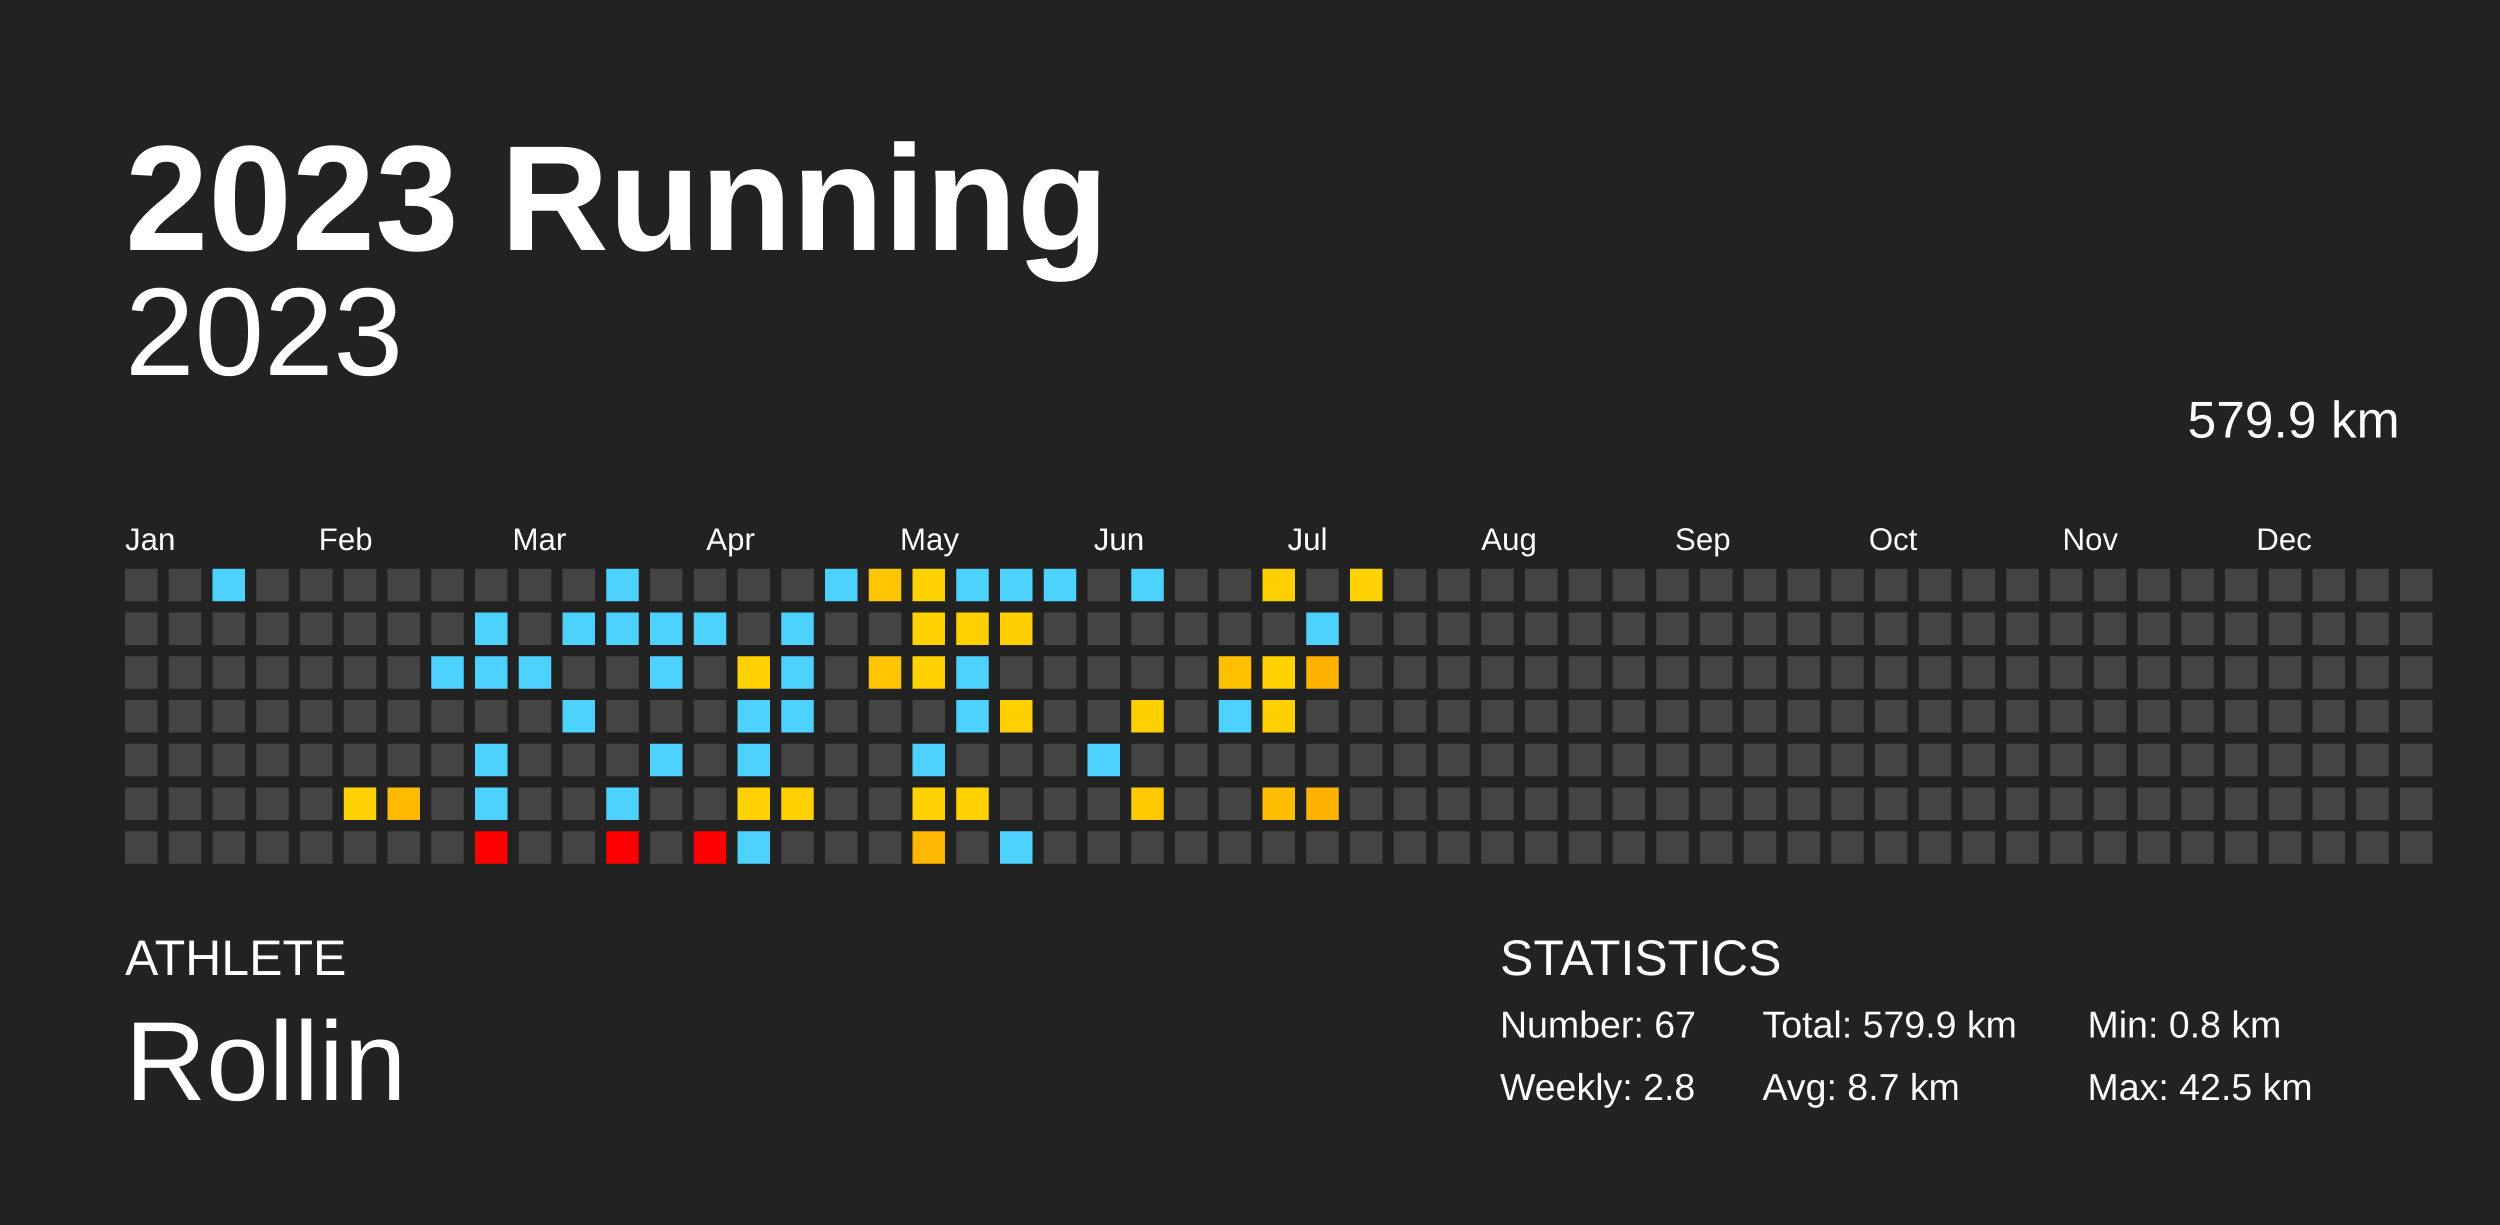
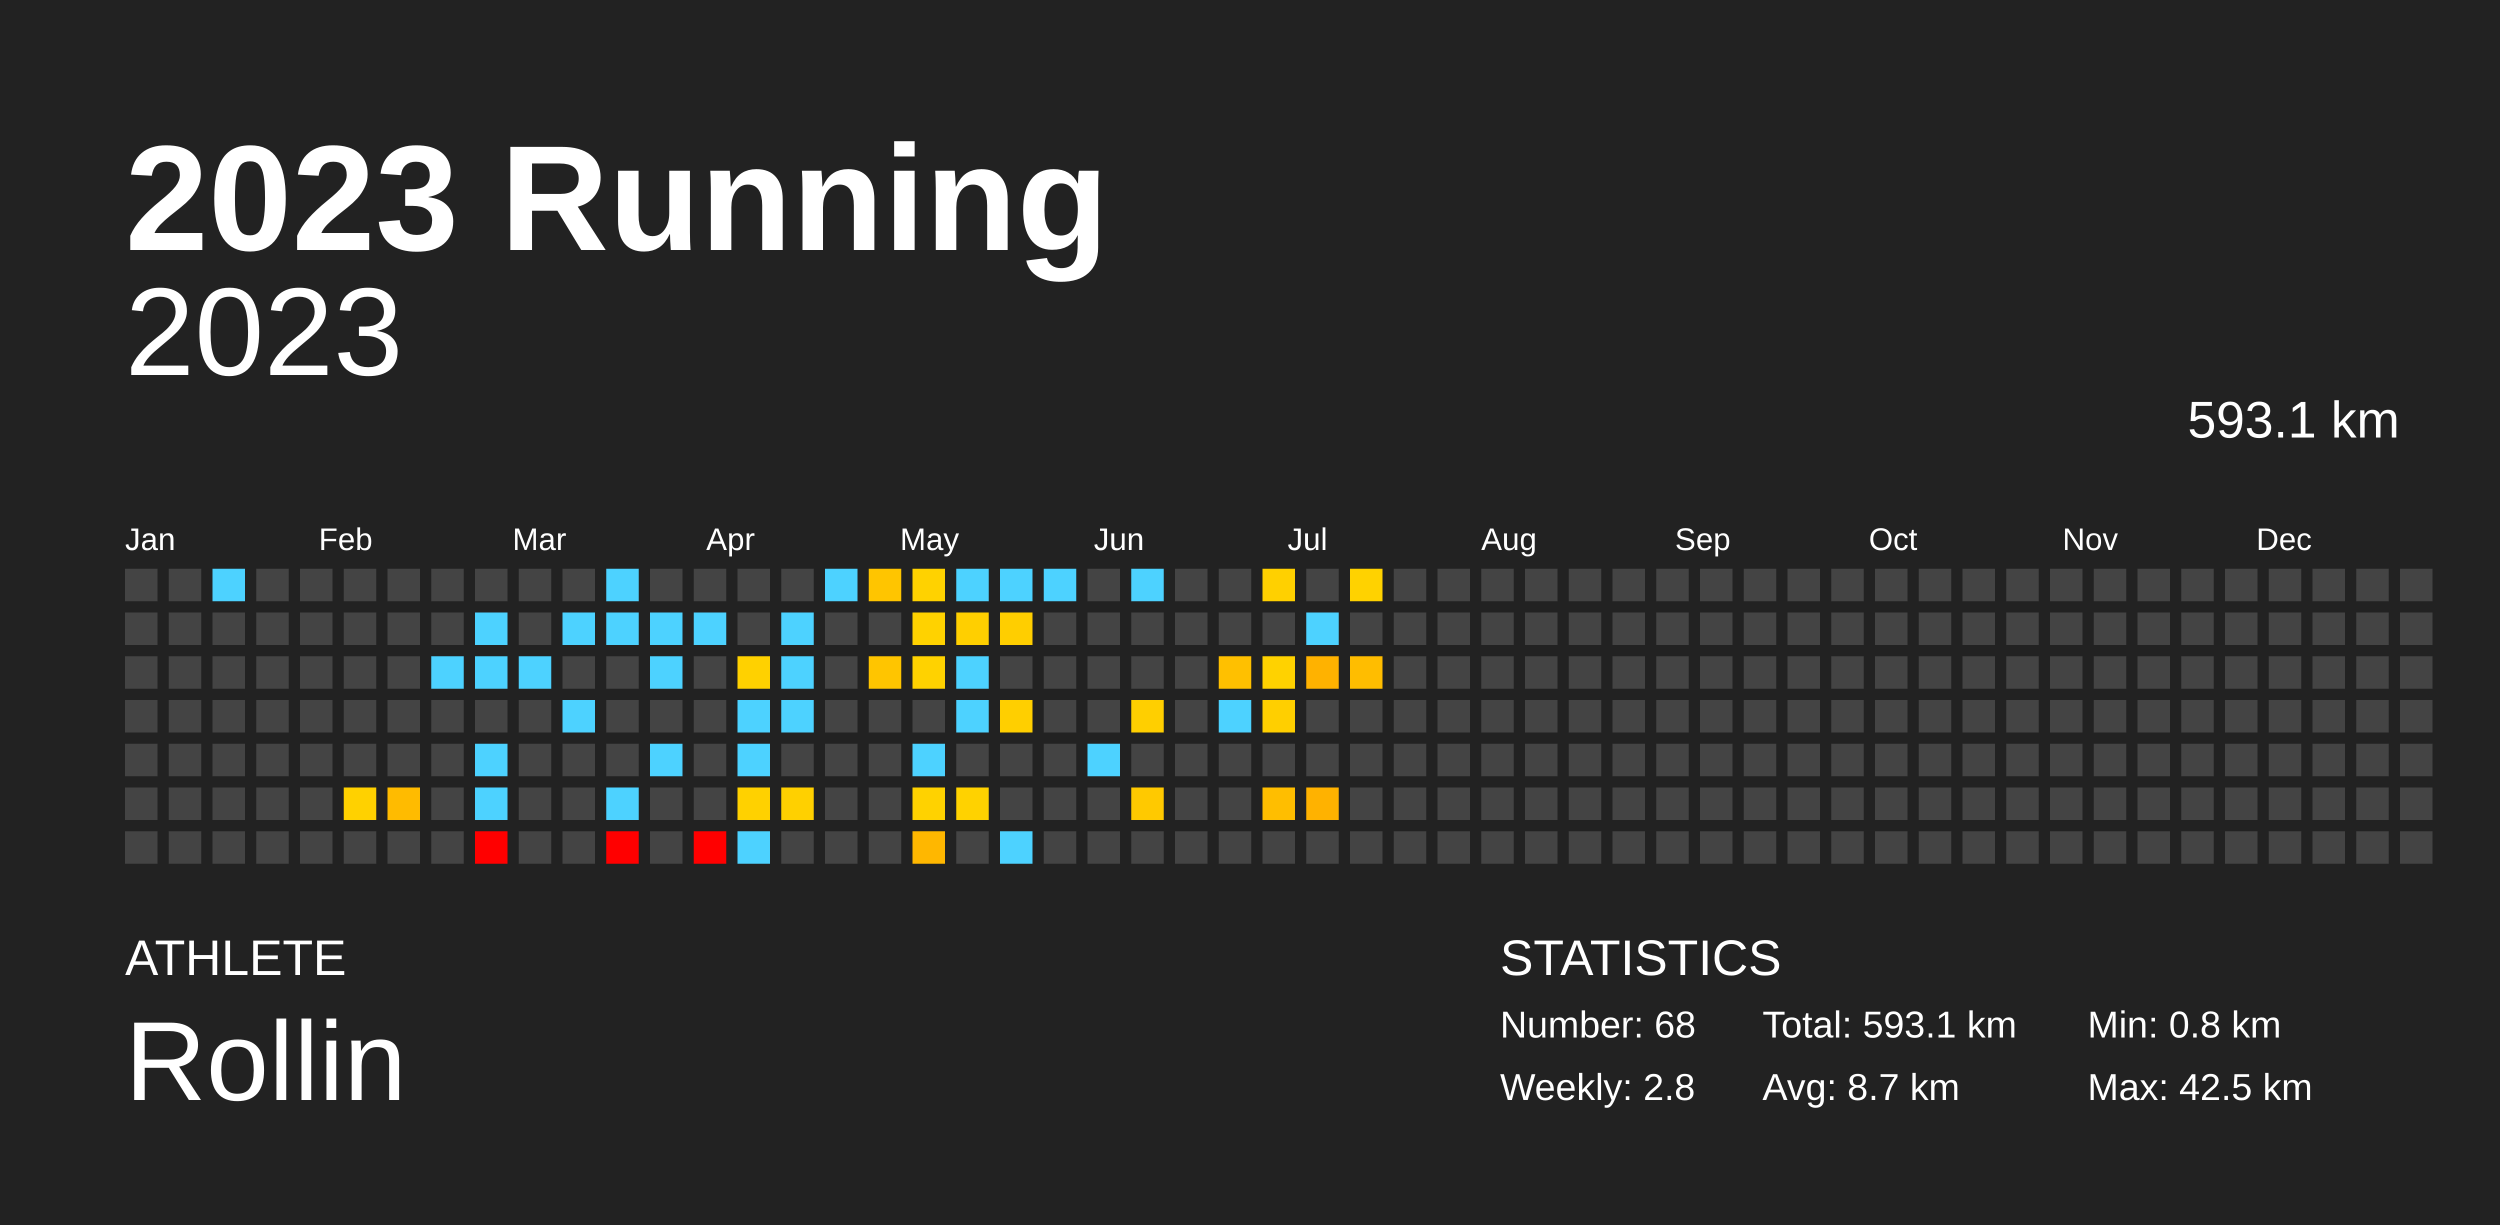
<svg xmlns="http://www.w3.org/2000/svg" baseProfile="full" height="98mm" version="1.1" viewBox="0,0,200,98" width="200mm">
  <defs />
  <rect fill="#222222" height="98" width="200" x="0" y="0" />
  <text fill="#FFFFFF" style="font-size:12px; font-family:Arial; font-weight:bold;" x="10" y="20">2023 Running</text>
  <text fill="#FFFFFF" style="font-size:4px; font-family:Arial" x="10" y="78">ATHLETE</text>
  <text fill="#FFFFFF" style="font-size:9px; font-family:Arial" x="10" y="88">Rollin</text>
  <text fill="#FFFFFF" style="font-size:4px; font-family:Arial" x="120" y="78">STATISTICS</text>
-   <text fill="#FFFFFF" style="font-size:3px; font-family:Arial" x="120" y="83">Number: 67</text>
+   <text fill="#FFFFFF" style="font-size:3px; font-family:Arial" x="120" y="83">Number: 68</text>
  <text fill="#FFFFFF" style="font-size:3px; font-family:Arial" x="120" y="88">Weekly: 2.8</text>
-   <text fill="#FFFFFF" style="font-size:3px; font-family:Arial" x="141" y="83">Total: 579.9 km</text>
+   <text fill="#FFFFFF" style="font-size:3px; font-family:Arial" x="141" y="83">Total: 593.1 km</text>
  <text fill="#FFFFFF" style="font-size:3px; font-family:Arial" x="141" y="88">Avg: 8.7 km</text>
  <text fill="#FFFFFF" style="font-size:3px; font-family:Arial" x="167" y="83">Min: 0.8 km</text>
  <text fill="#FFFFFF" style="font-size:3px; font-family:Arial" x="167" y="88">Max: 42.5 km</text>
  <text alignment-baseline="hanging" fill="#FFFFFF" style="font-size:10.0px; font-family:Arial;" x="10" y="30">2023</text>
-   <text alignment-baseline="hanging" fill="#FFFFFF" style="font-size:4.125px; font-family:Arial;" x="175" y="35">579.9 km</text>
+   <text alignment-baseline="hanging" fill="#FFFFFF" style="font-size:4.125px; font-family:Arial;" x="175" y="35">593.1 km</text>
  <text fill="#FFFFFF" style="font-size:2.5px; font-family:Arial" x="10.0" y="44">Jan</text>
  <text fill="#FFFFFF" style="font-size:2.5px; font-family:Arial" x="25.5" y="44">Feb</text>
  <text fill="#FFFFFF" style="font-size:2.5px; font-family:Arial" x="41.0" y="44">Mar</text>
  <text fill="#FFFFFF" style="font-size:2.5px; font-family:Arial" x="56.5" y="44">Apr</text>
  <text fill="#FFFFFF" style="font-size:2.5px; font-family:Arial" x="72.0" y="44">May</text>
  <text fill="#FFFFFF" style="font-size:2.5px; font-family:Arial" x="87.5" y="44">Jun</text>
  <text fill="#FFFFFF" style="font-size:2.5px; font-family:Arial" x="103.0" y="44">Jul</text>
  <text fill="#FFFFFF" style="font-size:2.5px; font-family:Arial" x="118.5" y="44">Aug</text>
  <text fill="#FFFFFF" style="font-size:2.5px; font-family:Arial" x="134.0" y="44">Sep</text>
  <text fill="#FFFFFF" style="font-size:2.5px; font-family:Arial" x="149.5" y="44">Oct</text>
  <text fill="#FFFFFF" style="font-size:2.5px; font-family:Arial" x="165.0" y="44">Nov</text>
  <text fill="#FFFFFF" style="font-size:2.5px; font-family:Arial" x="180.5" y="44">Dec</text>
  <rect fill="#444444" height="2.6" width="2.6" x="10.0" y="45.5" />
  <rect fill="#444444" height="2.6" width="2.6" x="10.0" y="49.0" />
  <rect fill="#444444" height="2.6" width="2.6" x="10.0" y="52.5" />
  <rect fill="#444444" height="2.6" width="2.6" x="10.0" y="56.0" />
  <rect fill="#444444" height="2.6" width="2.6" x="10.0" y="59.5" />
  <rect fill="#444444" height="2.6" width="2.6" x="10.0" y="63.0" />
  <rect fill="#444444" height="2.6" width="2.6" x="10.0" y="66.5" />
  <rect fill="#444444" height="2.6" width="2.6" x="13.5" y="45.5" />
  <rect fill="#444444" height="2.6" width="2.6" x="13.5" y="49.0" />
  <rect fill="#444444" height="2.6" width="2.6" x="13.5" y="52.5" />
  <rect fill="#444444" height="2.6" width="2.6" x="13.5" y="56.0" />
  <rect fill="#444444" height="2.6" width="2.6" x="13.5" y="59.5" />
  <rect fill="#444444" height="2.6" width="2.6" x="13.5" y="63.0" />
  <rect fill="#444444" height="2.6" width="2.6" x="13.5" y="66.5" />
  <rect fill="#4dd2ff" height="2.6" width="2.6" x="17.0" y="45.5" />
  <rect fill="#444444" height="2.6" width="2.6" x="17.0" y="49.0" />
  <rect fill="#444444" height="2.6" width="2.6" x="17.0" y="52.5" />
  <rect fill="#444444" height="2.6" width="2.6" x="17.0" y="56.0" />
  <rect fill="#444444" height="2.6" width="2.6" x="17.0" y="59.5" />
  <rect fill="#444444" height="2.6" width="2.6" x="17.0" y="63.0" />
  <rect fill="#444444" height="2.6" width="2.6" x="17.0" y="66.5" />
  <rect fill="#444444" height="2.6" width="2.6" x="20.5" y="45.5" />
  <rect fill="#444444" height="2.6" width="2.6" x="20.5" y="49.0" />
  <rect fill="#444444" height="2.6" width="2.6" x="20.5" y="52.5" />
  <rect fill="#444444" height="2.6" width="2.6" x="20.5" y="56.0" />
  <rect fill="#444444" height="2.6" width="2.6" x="20.5" y="59.5" />
  <rect fill="#444444" height="2.6" width="2.6" x="20.5" y="63.0" />
  <rect fill="#444444" height="2.6" width="2.6" x="20.5" y="66.5" />
  <rect fill="#444444" height="2.6" width="2.6" x="24.0" y="45.5" />
  <rect fill="#444444" height="2.6" width="2.6" x="24.0" y="49.0" />
  <rect fill="#444444" height="2.6" width="2.6" x="24.0" y="52.5" />
  <rect fill="#444444" height="2.6" width="2.6" x="24.0" y="56.0" />
  <rect fill="#444444" height="2.6" width="2.6" x="24.0" y="59.5" />
  <rect fill="#444444" height="2.6" width="2.6" x="24.0" y="63.0" />
  <rect fill="#444444" height="2.6" width="2.6" x="24.0" y="66.5" />
  <rect fill="#444444" height="2.6" width="2.6" x="27.5" y="45.5" />
  <rect fill="#444444" height="2.6" width="2.6" x="27.5" y="49.0" />
  <rect fill="#444444" height="2.6" width="2.6" x="27.5" y="52.5" />
  <rect fill="#444444" height="2.6" width="2.6" x="27.5" y="56.0" />
  <rect fill="#444444" height="2.6" width="2.6" x="27.5" y="59.5" />
  <rect fill="#ffd100" height="2.6" width="2.6" x="27.5" y="63.0" />
  <rect fill="#444444" height="2.6" width="2.6" x="27.5" y="66.5" />
  <rect fill="#444444" height="2.6" width="2.6" x="31.0" y="45.5" />
  <rect fill="#444444" height="2.6" width="2.6" x="31.0" y="49.0" />
  <rect fill="#444444" height="2.6" width="2.6" x="31.0" y="52.5" />
  <rect fill="#444444" height="2.6" width="2.6" x="31.0" y="56.0" />
  <rect fill="#444444" height="2.6" width="2.6" x="31.0" y="59.5" />
  <rect fill="#ffbb00" height="2.6" width="2.6" x="31.0" y="63.0" />
  <rect fill="#444444" height="2.6" width="2.6" x="31.0" y="66.5" />
  <rect fill="#444444" height="2.6" width="2.6" x="34.5" y="45.5" />
  <rect fill="#444444" height="2.6" width="2.6" x="34.5" y="49.0" />
  <rect fill="#4dd2ff" height="2.6" width="2.6" x="34.5" y="52.5" />
  <rect fill="#444444" height="2.6" width="2.6" x="34.5" y="56.0" />
  <rect fill="#444444" height="2.6" width="2.6" x="34.5" y="59.5" />
  <rect fill="#444444" height="2.6" width="2.6" x="34.5" y="63.0" />
  <rect fill="#444444" height="2.6" width="2.6" x="34.5" y="66.5" />
  <rect fill="#444444" height="2.6" width="2.6" x="38.0" y="45.5" />
  <rect fill="#4dd2ff" height="2.6" width="2.6" x="38.0" y="49.0" />
  <rect fill="#4dd2ff" height="2.6" width="2.6" x="38.0" y="52.5" />
  <rect fill="#444444" height="2.6" width="2.6" x="38.0" y="56.0" />
  <rect fill="#4dd2ff" height="2.6" width="2.6" x="38.0" y="59.5" />
  <rect fill="#4dd2ff" height="2.6" width="2.6" x="38.0" y="63.0" />
  <rect fill="red" height="2.6" width="2.6" x="38.0" y="66.5" />
  <rect fill="#444444" height="2.6" width="2.6" x="41.5" y="45.5" />
  <rect fill="#444444" height="2.6" width="2.6" x="41.5" y="49.0" />
  <rect fill="#4dd2ff" height="2.6" width="2.6" x="41.5" y="52.5" />
  <rect fill="#444444" height="2.6" width="2.6" x="41.5" y="56.0" />
  <rect fill="#444444" height="2.6" width="2.6" x="41.5" y="59.5" />
  <rect fill="#444444" height="2.6" width="2.6" x="41.5" y="63.0" />
  <rect fill="#444444" height="2.6" width="2.6" x="41.5" y="66.5" />
  <rect fill="#444444" height="2.6" width="2.6" x="45.0" y="45.5" />
  <rect fill="#4dd2ff" height="2.6" width="2.6" x="45.0" y="49.0" />
  <rect fill="#444444" height="2.6" width="2.6" x="45.0" y="52.5" />
  <rect fill="#4dd2ff" height="2.6" width="2.6" x="45.0" y="56.0" />
  <rect fill="#444444" height="2.6" width="2.6" x="45.0" y="59.5" />
  <rect fill="#444444" height="2.6" width="2.6" x="45.0" y="63.0" />
  <rect fill="#444444" height="2.6" width="2.6" x="45.0" y="66.5" />
  <rect fill="#4dd2ff" height="2.6" width="2.6" x="48.5" y="45.5" />
  <rect fill="#4dd2ff" height="2.6" width="2.6" x="48.5" y="49.0" />
  <rect fill="#444444" height="2.6" width="2.6" x="48.5" y="52.5" />
  <rect fill="#444444" height="2.6" width="2.6" x="48.5" y="56.0" />
  <rect fill="#444444" height="2.6" width="2.6" x="48.5" y="59.5" />
  <rect fill="#4dd2ff" height="2.6" width="2.6" x="48.5" y="63.0" />
  <rect fill="red" height="2.6" width="2.6" x="48.5" y="66.5" />
  <rect fill="#444444" height="2.6" width="2.6" x="52.0" y="45.5" />
  <rect fill="#4dd2ff" height="2.6" width="2.6" x="52.0" y="49.0" />
  <rect fill="#4dd2ff" height="2.6" width="2.6" x="52.0" y="52.5" />
  <rect fill="#444444" height="2.6" width="2.6" x="52.0" y="56.0" />
  <rect fill="#4dd2ff" height="2.6" width="2.6" x="52.0" y="59.5" />
  <rect fill="#444444" height="2.6" width="2.6" x="52.0" y="63.0" />
  <rect fill="#444444" height="2.6" width="2.6" x="52.0" y="66.5" />
  <rect fill="#444444" height="2.6" width="2.6" x="55.5" y="45.5" />
  <rect fill="#4dd2ff" height="2.6" width="2.6" x="55.5" y="49.0" />
  <rect fill="#444444" height="2.6" width="2.6" x="55.5" y="52.5" />
  <rect fill="#444444" height="2.6" width="2.6" x="55.5" y="56.0" />
  <rect fill="#444444" height="2.6" width="2.6" x="55.5" y="59.5" />
  <rect fill="#444444" height="2.6" width="2.6" x="55.5" y="63.0" />
  <rect fill="red" height="2.6" width="2.6" x="55.5" y="66.5" />
  <rect fill="#444444" height="2.6" width="2.6" x="59.0" y="45.5" />
  <rect fill="#444444" height="2.6" width="2.6" x="59.0" y="49.0" />
  <rect fill="#ffd100" height="2.6" width="2.6" x="59.0" y="52.5" />
  <rect fill="#4dd2ff" height="2.6" width="2.6" x="59.0" y="56.0" />
  <rect fill="#4dd2ff" height="2.6" width="2.6" x="59.0" y="59.5" />
  <rect fill="#ffd100" height="2.6" width="2.6" x="59.0" y="63.0" />
  <rect fill="#4dd2ff" height="2.6" width="2.6" x="59.0" y="66.5" />
  <rect fill="#444444" height="2.6" width="2.6" x="62.5" y="45.5" />
  <rect fill="#4dd2ff" height="2.6" width="2.6" x="62.5" y="49.0" />
  <rect fill="#4dd2ff" height="2.6" width="2.6" x="62.5" y="52.5" />
  <rect fill="#4dd2ff" height="2.6" width="2.6" x="62.5" y="56.0" />
  <rect fill="#444444" height="2.6" width="2.6" x="62.5" y="59.5" />
  <rect fill="#ffd000" height="2.6" width="2.6" x="62.5" y="63.0" />
  <rect fill="#444444" height="2.6" width="2.6" x="62.5" y="66.5" />
  <rect fill="#4dd2ff" height="2.6" width="2.6" x="66.0" y="45.5" />
  <rect fill="#444444" height="2.6" width="2.6" x="66.0" y="49.0" />
  <rect fill="#444444" height="2.6" width="2.6" x="66.0" y="52.5" />
  <rect fill="#444444" height="2.6" width="2.6" x="66.0" y="56.0" />
  <rect fill="#444444" height="2.6" width="2.6" x="66.0" y="59.5" />
  <rect fill="#444444" height="2.6" width="2.6" x="66.0" y="63.0" />
  <rect fill="#444444" height="2.6" width="2.6" x="66.0" y="66.5" />
  <rect fill="#ffc500" height="2.6" width="2.6" x="69.5" y="45.5" />
  <rect fill="#444444" height="2.6" width="2.6" x="69.5" y="49.0" />
  <rect fill="#ffc500" height="2.6" width="2.6" x="69.5" y="52.5" />
  <rect fill="#444444" height="2.6" width="2.6" x="69.5" y="56.0" />
  <rect fill="#444444" height="2.6" width="2.6" x="69.5" y="59.5" />
  <rect fill="#444444" height="2.6" width="2.6" x="69.5" y="63.0" />
  <rect fill="#444444" height="2.6" width="2.6" x="69.5" y="66.5" />
  <rect fill="#ffd200" height="2.6" width="2.6" x="73.0" y="45.5" />
  <rect fill="#ffd200" height="2.6" width="2.6" x="73.0" y="49.0" />
  <rect fill="#ffd200" height="2.6" width="2.6" x="73.0" y="52.5" />
  <rect fill="#444444" height="2.6" width="2.6" x="73.0" y="56.0" />
  <rect fill="#4dd2ff" height="2.6" width="2.6" x="73.0" y="59.5" />
  <rect fill="#ffd200" height="2.6" width="2.6" x="73.0" y="63.0" />
  <rect fill="#ffb700" height="2.6" width="2.6" x="73.0" y="66.5" />
  <rect fill="#4dd2ff" height="2.6" width="2.6" x="76.5" y="45.5" />
  <rect fill="#ffcf00" height="2.6" width="2.6" x="76.5" y="49.0" />
  <rect fill="#4dd2ff" height="2.6" width="2.6" x="76.5" y="52.5" />
  <rect fill="#4dd2ff" height="2.6" width="2.6" x="76.5" y="56.0" />
  <rect fill="#444444" height="2.6" width="2.6" x="76.5" y="59.5" />
  <rect fill="#ffd200" height="2.6" width="2.6" x="76.5" y="63.0" />
  <rect fill="#444444" height="2.6" width="2.6" x="76.5" y="66.5" />
  <rect fill="#4dd2ff" height="2.6" width="2.6" x="80.0" y="45.5" />
  <rect fill="#ffce00" height="2.6" width="2.6" x="80.0" y="49.0" />
  <rect fill="#444444" height="2.6" width="2.6" x="80.0" y="52.5" />
  <rect fill="#ffcf00" height="2.6" width="2.6" x="80.0" y="56.0" />
  <rect fill="#444444" height="2.6" width="2.6" x="80.0" y="59.5" />
  <rect fill="#444444" height="2.6" width="2.6" x="80.0" y="63.0" />
  <rect fill="#4dd2ff" height="2.6" width="2.6" x="80.0" y="66.5" />
  <rect fill="#4dd2ff" height="2.6" width="2.6" x="83.5" y="45.5" />
  <rect fill="#444444" height="2.6" width="2.6" x="83.5" y="49.0" />
  <rect fill="#444444" height="2.6" width="2.6" x="83.5" y="52.5" />
  <rect fill="#444444" height="2.6" width="2.6" x="83.5" y="56.0" />
  <rect fill="#444444" height="2.6" width="2.6" x="83.5" y="59.5" />
  <rect fill="#444444" height="2.6" width="2.6" x="83.5" y="63.0" />
  <rect fill="#444444" height="2.6" width="2.6" x="83.5" y="66.5" />
  <rect fill="#444444" height="2.6" width="2.6" x="87.0" y="45.5" />
  <rect fill="#444444" height="2.6" width="2.6" x="87.0" y="49.0" />
  <rect fill="#444444" height="2.6" width="2.6" x="87.0" y="52.5" />
  <rect fill="#444444" height="2.6" width="2.6" x="87.0" y="56.0" />
  <rect fill="#4dd2ff" height="2.6" width="2.6" x="87.0" y="59.5" />
  <rect fill="#444444" height="2.6" width="2.6" x="87.0" y="63.0" />
  <rect fill="#444444" height="2.6" width="2.6" x="87.0" y="66.5" />
  <rect fill="#4dd2ff" height="2.6" width="2.6" x="90.5" y="45.5" />
  <rect fill="#444444" height="2.6" width="2.6" x="90.5" y="49.0" />
  <rect fill="#444444" height="2.6" width="2.6" x="90.5" y="52.5" />
  <rect fill="#ffcf00" height="2.6" width="2.6" x="90.5" y="56.0" />
  <rect fill="#444444" height="2.6" width="2.6" x="90.5" y="59.5" />
  <rect fill="#ffc900" height="2.6" width="2.6" x="90.5" y="63.0" />
  <rect fill="#444444" height="2.6" width="2.6" x="90.5" y="66.5" />
  <rect fill="#444444" height="2.6" width="2.6" x="94.0" y="45.5" />
  <rect fill="#444444" height="2.6" width="2.6" x="94.0" y="49.0" />
  <rect fill="#444444" height="2.6" width="2.6" x="94.0" y="52.5" />
  <rect fill="#444444" height="2.6" width="2.6" x="94.0" y="56.0" />
  <rect fill="#444444" height="2.6" width="2.6" x="94.0" y="59.5" />
  <rect fill="#444444" height="2.6" width="2.6" x="94.0" y="63.0" />
  <rect fill="#444444" height="2.6" width="2.6" x="94.0" y="66.5" />
  <rect fill="#444444" height="2.6" width="2.6" x="97.5" y="45.5" />
  <rect fill="#444444" height="2.6" width="2.6" x="97.5" y="49.0" />
  <rect fill="#ffc000" height="2.6" width="2.6" x="97.5" y="52.5" />
  <rect fill="#4dd2ff" height="2.6" width="2.6" x="97.5" y="56.0" />
  <rect fill="#444444" height="2.6" width="2.6" x="97.5" y="59.5" />
  <rect fill="#444444" height="2.6" width="2.6" x="97.5" y="63.0" />
  <rect fill="#444444" height="2.6" width="2.6" x="97.5" y="66.5" />
  <rect fill="#ffd000" height="2.6" width="2.6" x="101.0" y="45.5" />
  <rect fill="#444444" height="2.6" width="2.6" x="101.0" y="49.0" />
  <rect fill="#ffd200" height="2.6" width="2.6" x="101.0" y="52.5" />
  <rect fill="#ffcf00" height="2.6" width="2.6" x="101.0" y="56.0" />
  <rect fill="#444444" height="2.6" width="2.6" x="101.0" y="59.5" />
  <rect fill="#ffbe00" height="2.6" width="2.6" x="101.0" y="63.0" />
  <rect fill="#444444" height="2.6" width="2.6" x="101.0" y="66.5" />
  <rect fill="#444444" height="2.6" width="2.6" x="104.5" y="45.5" />
  <rect fill="#4dd2ff" height="2.6" width="2.6" x="104.5" y="49.0" />
  <rect fill="#ffb200" height="2.6" width="2.6" x="104.5" y="52.5" />
  <rect fill="#444444" height="2.6" width="2.6" x="104.5" y="56.0" />
  <rect fill="#444444" height="2.6" width="2.6" x="104.5" y="59.5" />
  <rect fill="#ffb200" height="2.6" width="2.6" x="104.5" y="63.0" />
  <rect fill="#444444" height="2.6" width="2.6" x="104.5" y="66.5" />
  <rect fill="#ffd200" height="2.6" width="2.6" x="108.0" y="45.5" />
  <rect fill="#444444" height="2.6" width="2.6" x="108.0" y="49.0" />
-   <rect fill="#444444" height="2.6" width="2.6" x="108.0" y="52.5" />
+   <rect fill="#ffbd00" height="2.6" width="2.6" x="108.0" y="52.5" />
  <rect fill="#444444" height="2.6" width="2.6" x="108.0" y="56.0" />
  <rect fill="#444444" height="2.6" width="2.6" x="108.0" y="59.5" />
  <rect fill="#444444" height="2.6" width="2.6" x="108.0" y="63.0" />
  <rect fill="#444444" height="2.6" width="2.6" x="108.0" y="66.5" />
  <rect fill="#444444" height="2.6" width="2.6" x="111.5" y="45.5" />
  <rect fill="#444444" height="2.6" width="2.6" x="111.5" y="49.0" />
  <rect fill="#444444" height="2.6" width="2.6" x="111.5" y="52.5" />
  <rect fill="#444444" height="2.6" width="2.6" x="111.5" y="56.0" />
  <rect fill="#444444" height="2.6" width="2.6" x="111.5" y="59.5" />
  <rect fill="#444444" height="2.6" width="2.6" x="111.5" y="63.0" />
  <rect fill="#444444" height="2.6" width="2.6" x="111.5" y="66.5" />
  <rect fill="#444444" height="2.6" width="2.6" x="115.0" y="45.5" />
  <rect fill="#444444" height="2.6" width="2.6" x="115.0" y="49.0" />
  <rect fill="#444444" height="2.6" width="2.6" x="115.0" y="52.5" />
  <rect fill="#444444" height="2.6" width="2.6" x="115.0" y="56.0" />
  <rect fill="#444444" height="2.6" width="2.6" x="115.0" y="59.5" />
  <rect fill="#444444" height="2.6" width="2.6" x="115.0" y="63.0" />
  <rect fill="#444444" height="2.6" width="2.6" x="115.0" y="66.5" />
  <rect fill="#444444" height="2.6" width="2.6" x="118.5" y="45.5" />
  <rect fill="#444444" height="2.6" width="2.6" x="118.5" y="49.0" />
  <rect fill="#444444" height="2.6" width="2.6" x="118.5" y="52.5" />
  <rect fill="#444444" height="2.6" width="2.6" x="118.5" y="56.0" />
  <rect fill="#444444" height="2.6" width="2.6" x="118.5" y="59.5" />
  <rect fill="#444444" height="2.6" width="2.6" x="118.5" y="63.0" />
  <rect fill="#444444" height="2.6" width="2.6" x="118.5" y="66.5" />
  <rect fill="#444444" height="2.6" width="2.6" x="122.0" y="45.5" />
  <rect fill="#444444" height="2.6" width="2.6" x="122.0" y="49.0" />
  <rect fill="#444444" height="2.6" width="2.6" x="122.0" y="52.5" />
  <rect fill="#444444" height="2.6" width="2.6" x="122.0" y="56.0" />
  <rect fill="#444444" height="2.6" width="2.6" x="122.0" y="59.5" />
  <rect fill="#444444" height="2.6" width="2.6" x="122.0" y="63.0" />
  <rect fill="#444444" height="2.6" width="2.6" x="122.0" y="66.5" />
  <rect fill="#444444" height="2.6" width="2.6" x="125.5" y="45.5" />
  <rect fill="#444444" height="2.6" width="2.6" x="125.5" y="49.0" />
  <rect fill="#444444" height="2.6" width="2.6" x="125.5" y="52.5" />
  <rect fill="#444444" height="2.6" width="2.6" x="125.5" y="56.0" />
  <rect fill="#444444" height="2.6" width="2.6" x="125.5" y="59.5" />
  <rect fill="#444444" height="2.6" width="2.6" x="125.5" y="63.0" />
  <rect fill="#444444" height="2.6" width="2.6" x="125.5" y="66.5" />
  <rect fill="#444444" height="2.6" width="2.6" x="129.0" y="45.5" />
  <rect fill="#444444" height="2.6" width="2.6" x="129.0" y="49.0" />
  <rect fill="#444444" height="2.6" width="2.6" x="129.0" y="52.5" />
  <rect fill="#444444" height="2.6" width="2.6" x="129.0" y="56.0" />
  <rect fill="#444444" height="2.6" width="2.6" x="129.0" y="59.5" />
  <rect fill="#444444" height="2.6" width="2.6" x="129.0" y="63.0" />
  <rect fill="#444444" height="2.6" width="2.6" x="129.0" y="66.5" />
  <rect fill="#444444" height="2.6" width="2.6" x="132.5" y="45.5" />
  <rect fill="#444444" height="2.6" width="2.6" x="132.5" y="49.0" />
  <rect fill="#444444" height="2.6" width="2.6" x="132.5" y="52.5" />
  <rect fill="#444444" height="2.6" width="2.6" x="132.5" y="56.0" />
  <rect fill="#444444" height="2.6" width="2.6" x="132.5" y="59.5" />
  <rect fill="#444444" height="2.6" width="2.6" x="132.5" y="63.0" />
  <rect fill="#444444" height="2.6" width="2.6" x="132.5" y="66.5" />
  <rect fill="#444444" height="2.6" width="2.6" x="136.0" y="45.5" />
  <rect fill="#444444" height="2.6" width="2.6" x="136.0" y="49.0" />
  <rect fill="#444444" height="2.6" width="2.6" x="136.0" y="52.5" />
  <rect fill="#444444" height="2.6" width="2.6" x="136.0" y="56.0" />
  <rect fill="#444444" height="2.6" width="2.6" x="136.0" y="59.5" />
  <rect fill="#444444" height="2.6" width="2.6" x="136.0" y="63.0" />
  <rect fill="#444444" height="2.6" width="2.6" x="136.0" y="66.5" />
  <rect fill="#444444" height="2.6" width="2.6" x="139.5" y="45.5" />
  <rect fill="#444444" height="2.6" width="2.6" x="139.5" y="49.0" />
  <rect fill="#444444" height="2.6" width="2.6" x="139.5" y="52.5" />
  <rect fill="#444444" height="2.6" width="2.6" x="139.5" y="56.0" />
  <rect fill="#444444" height="2.6" width="2.6" x="139.5" y="59.5" />
  <rect fill="#444444" height="2.6" width="2.6" x="139.5" y="63.0" />
  <rect fill="#444444" height="2.6" width="2.6" x="139.5" y="66.5" />
  <rect fill="#444444" height="2.6" width="2.6" x="143.0" y="45.5" />
  <rect fill="#444444" height="2.6" width="2.6" x="143.0" y="49.0" />
  <rect fill="#444444" height="2.6" width="2.6" x="143.0" y="52.5" />
  <rect fill="#444444" height="2.6" width="2.6" x="143.0" y="56.0" />
  <rect fill="#444444" height="2.6" width="2.6" x="143.0" y="59.5" />
  <rect fill="#444444" height="2.6" width="2.6" x="143.0" y="63.0" />
  <rect fill="#444444" height="2.6" width="2.6" x="143.0" y="66.5" />
  <rect fill="#444444" height="2.6" width="2.6" x="146.5" y="45.5" />
  <rect fill="#444444" height="2.6" width="2.6" x="146.5" y="49.0" />
  <rect fill="#444444" height="2.6" width="2.6" x="146.5" y="52.5" />
  <rect fill="#444444" height="2.6" width="2.6" x="146.5" y="56.0" />
  <rect fill="#444444" height="2.6" width="2.6" x="146.5" y="59.5" />
  <rect fill="#444444" height="2.6" width="2.6" x="146.5" y="63.0" />
  <rect fill="#444444" height="2.6" width="2.6" x="146.5" y="66.5" />
  <rect fill="#444444" height="2.6" width="2.6" x="150.0" y="45.5" />
  <rect fill="#444444" height="2.6" width="2.6" x="150.0" y="49.0" />
  <rect fill="#444444" height="2.6" width="2.6" x="150.0" y="52.5" />
  <rect fill="#444444" height="2.6" width="2.6" x="150.0" y="56.0" />
  <rect fill="#444444" height="2.6" width="2.6" x="150.0" y="59.5" />
  <rect fill="#444444" height="2.6" width="2.6" x="150.0" y="63.0" />
  <rect fill="#444444" height="2.6" width="2.6" x="150.0" y="66.5" />
  <rect fill="#444444" height="2.6" width="2.6" x="153.5" y="45.5" />
  <rect fill="#444444" height="2.6" width="2.6" x="153.5" y="49.0" />
  <rect fill="#444444" height="2.6" width="2.6" x="153.5" y="52.5" />
  <rect fill="#444444" height="2.6" width="2.6" x="153.5" y="56.0" />
  <rect fill="#444444" height="2.6" width="2.6" x="153.5" y="59.5" />
  <rect fill="#444444" height="2.6" width="2.6" x="153.5" y="63.0" />
  <rect fill="#444444" height="2.6" width="2.6" x="153.5" y="66.5" />
  <rect fill="#444444" height="2.6" width="2.6" x="157.0" y="45.5" />
  <rect fill="#444444" height="2.6" width="2.6" x="157.0" y="49.0" />
  <rect fill="#444444" height="2.6" width="2.6" x="157.0" y="52.5" />
  <rect fill="#444444" height="2.6" width="2.6" x="157.0" y="56.0" />
  <rect fill="#444444" height="2.6" width="2.6" x="157.0" y="59.5" />
  <rect fill="#444444" height="2.6" width="2.6" x="157.0" y="63.0" />
  <rect fill="#444444" height="2.6" width="2.6" x="157.0" y="66.5" />
  <rect fill="#444444" height="2.6" width="2.6" x="160.5" y="45.5" />
  <rect fill="#444444" height="2.6" width="2.6" x="160.5" y="49.0" />
  <rect fill="#444444" height="2.6" width="2.6" x="160.5" y="52.5" />
  <rect fill="#444444" height="2.6" width="2.6" x="160.5" y="56.0" />
  <rect fill="#444444" height="2.6" width="2.6" x="160.5" y="59.5" />
  <rect fill="#444444" height="2.6" width="2.6" x="160.5" y="63.0" />
  <rect fill="#444444" height="2.6" width="2.6" x="160.5" y="66.5" />
  <rect fill="#444444" height="2.6" width="2.6" x="164.0" y="45.5" />
  <rect fill="#444444" height="2.6" width="2.6" x="164.0" y="49.0" />
  <rect fill="#444444" height="2.6" width="2.6" x="164.0" y="52.5" />
  <rect fill="#444444" height="2.6" width="2.6" x="164.0" y="56.0" />
  <rect fill="#444444" height="2.6" width="2.6" x="164.0" y="59.5" />
  <rect fill="#444444" height="2.6" width="2.6" x="164.0" y="63.0" />
  <rect fill="#444444" height="2.6" width="2.6" x="164.0" y="66.5" />
  <rect fill="#444444" height="2.6" width="2.6" x="167.5" y="45.5" />
  <rect fill="#444444" height="2.6" width="2.6" x="167.5" y="49.0" />
  <rect fill="#444444" height="2.6" width="2.6" x="167.5" y="52.5" />
  <rect fill="#444444" height="2.6" width="2.6" x="167.5" y="56.0" />
  <rect fill="#444444" height="2.6" width="2.6" x="167.5" y="59.5" />
  <rect fill="#444444" height="2.6" width="2.6" x="167.5" y="63.0" />
  <rect fill="#444444" height="2.6" width="2.6" x="167.5" y="66.5" />
  <rect fill="#444444" height="2.6" width="2.6" x="171.0" y="45.5" />
  <rect fill="#444444" height="2.6" width="2.6" x="171.0" y="49.0" />
  <rect fill="#444444" height="2.6" width="2.6" x="171.0" y="52.5" />
  <rect fill="#444444" height="2.6" width="2.6" x="171.0" y="56.0" />
  <rect fill="#444444" height="2.6" width="2.6" x="171.0" y="59.5" />
  <rect fill="#444444" height="2.6" width="2.6" x="171.0" y="63.0" />
  <rect fill="#444444" height="2.6" width="2.6" x="171.0" y="66.5" />
  <rect fill="#444444" height="2.6" width="2.6" x="174.5" y="45.5" />
  <rect fill="#444444" height="2.6" width="2.6" x="174.5" y="49.0" />
  <rect fill="#444444" height="2.6" width="2.6" x="174.5" y="52.5" />
  <rect fill="#444444" height="2.6" width="2.6" x="174.5" y="56.0" />
  <rect fill="#444444" height="2.6" width="2.6" x="174.5" y="59.5" />
  <rect fill="#444444" height="2.6" width="2.6" x="174.5" y="63.0" />
  <rect fill="#444444" height="2.6" width="2.6" x="174.5" y="66.5" />
  <rect fill="#444444" height="2.6" width="2.6" x="178.0" y="45.5" />
  <rect fill="#444444" height="2.6" width="2.6" x="178.0" y="49.0" />
  <rect fill="#444444" height="2.6" width="2.6" x="178.0" y="52.5" />
  <rect fill="#444444" height="2.6" width="2.6" x="178.0" y="56.0" />
  <rect fill="#444444" height="2.6" width="2.6" x="178.0" y="59.5" />
  <rect fill="#444444" height="2.6" width="2.6" x="178.0" y="63.0" />
  <rect fill="#444444" height="2.6" width="2.6" x="178.0" y="66.5" />
  <rect fill="#444444" height="2.6" width="2.6" x="181.5" y="45.5" />
  <rect fill="#444444" height="2.6" width="2.6" x="181.5" y="49.0" />
  <rect fill="#444444" height="2.6" width="2.6" x="181.5" y="52.5" />
  <rect fill="#444444" height="2.6" width="2.6" x="181.5" y="56.0" />
  <rect fill="#444444" height="2.6" width="2.6" x="181.5" y="59.5" />
  <rect fill="#444444" height="2.6" width="2.6" x="181.5" y="63.0" />
  <rect fill="#444444" height="2.6" width="2.6" x="181.5" y="66.5" />
  <rect fill="#444444" height="2.6" width="2.6" x="185.0" y="45.5" />
  <rect fill="#444444" height="2.6" width="2.6" x="185.0" y="49.0" />
  <rect fill="#444444" height="2.6" width="2.6" x="185.0" y="52.5" />
  <rect fill="#444444" height="2.6" width="2.6" x="185.0" y="56.0" />
  <rect fill="#444444" height="2.6" width="2.6" x="185.0" y="59.5" />
  <rect fill="#444444" height="2.6" width="2.6" x="185.0" y="63.0" />
  <rect fill="#444444" height="2.6" width="2.6" x="185.0" y="66.5" />
  <rect fill="#444444" height="2.6" width="2.6" x="188.5" y="45.5" />
  <rect fill="#444444" height="2.6" width="2.6" x="188.5" y="49.0" />
  <rect fill="#444444" height="2.6" width="2.6" x="188.5" y="52.5" />
  <rect fill="#444444" height="2.6" width="2.6" x="188.5" y="56.0" />
  <rect fill="#444444" height="2.6" width="2.6" x="188.5" y="59.5" />
  <rect fill="#444444" height="2.6" width="2.6" x="188.5" y="63.0" />
  <rect fill="#444444" height="2.6" width="2.6" x="188.5" y="66.5" />
  <rect fill="#444444" height="2.6" width="2.6" x="192.0" y="45.5" />
  <rect fill="#444444" height="2.6" width="2.6" x="192.0" y="49.0" />
  <rect fill="#444444" height="2.6" width="2.6" x="192.0" y="52.5" />
  <rect fill="#444444" height="2.6" width="2.6" x="192.0" y="56.0" />
  <rect fill="#444444" height="2.6" width="2.6" x="192.0" y="59.5" />
  <rect fill="#444444" height="2.6" width="2.6" x="192.0" y="63.0" />
  <rect fill="#444444" height="2.6" width="2.6" x="192.0" y="66.5" />
</svg>
